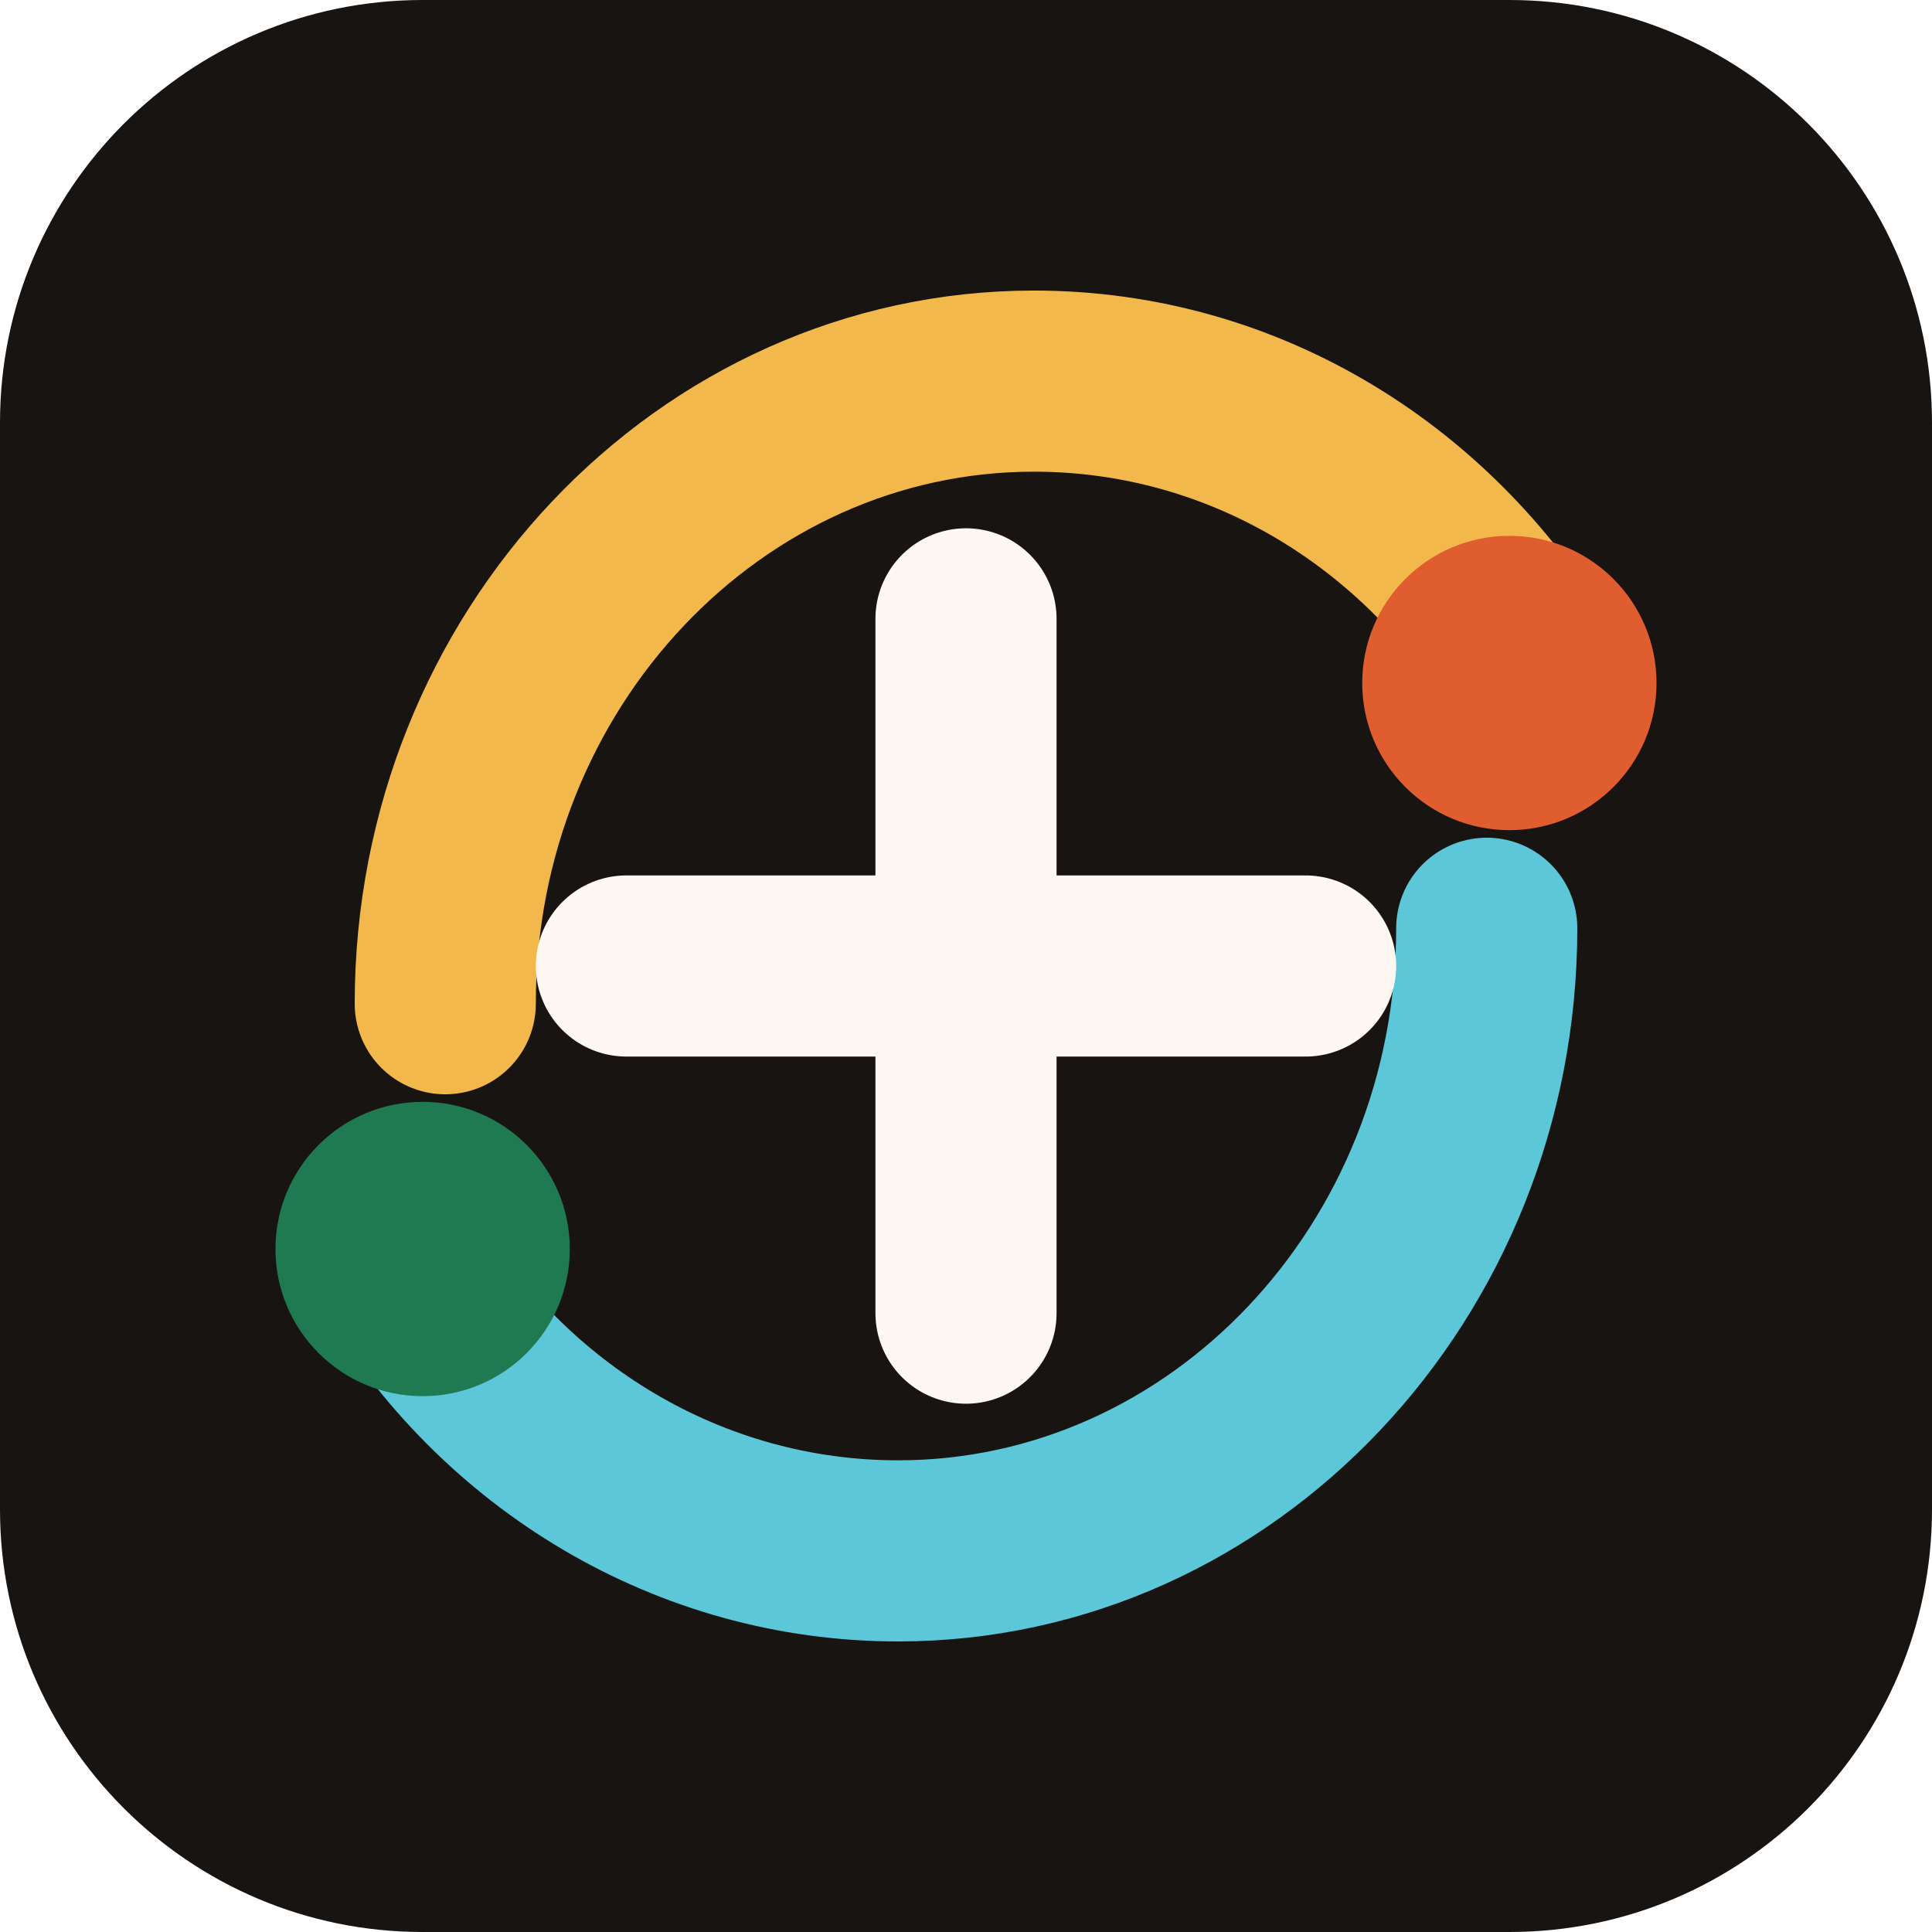
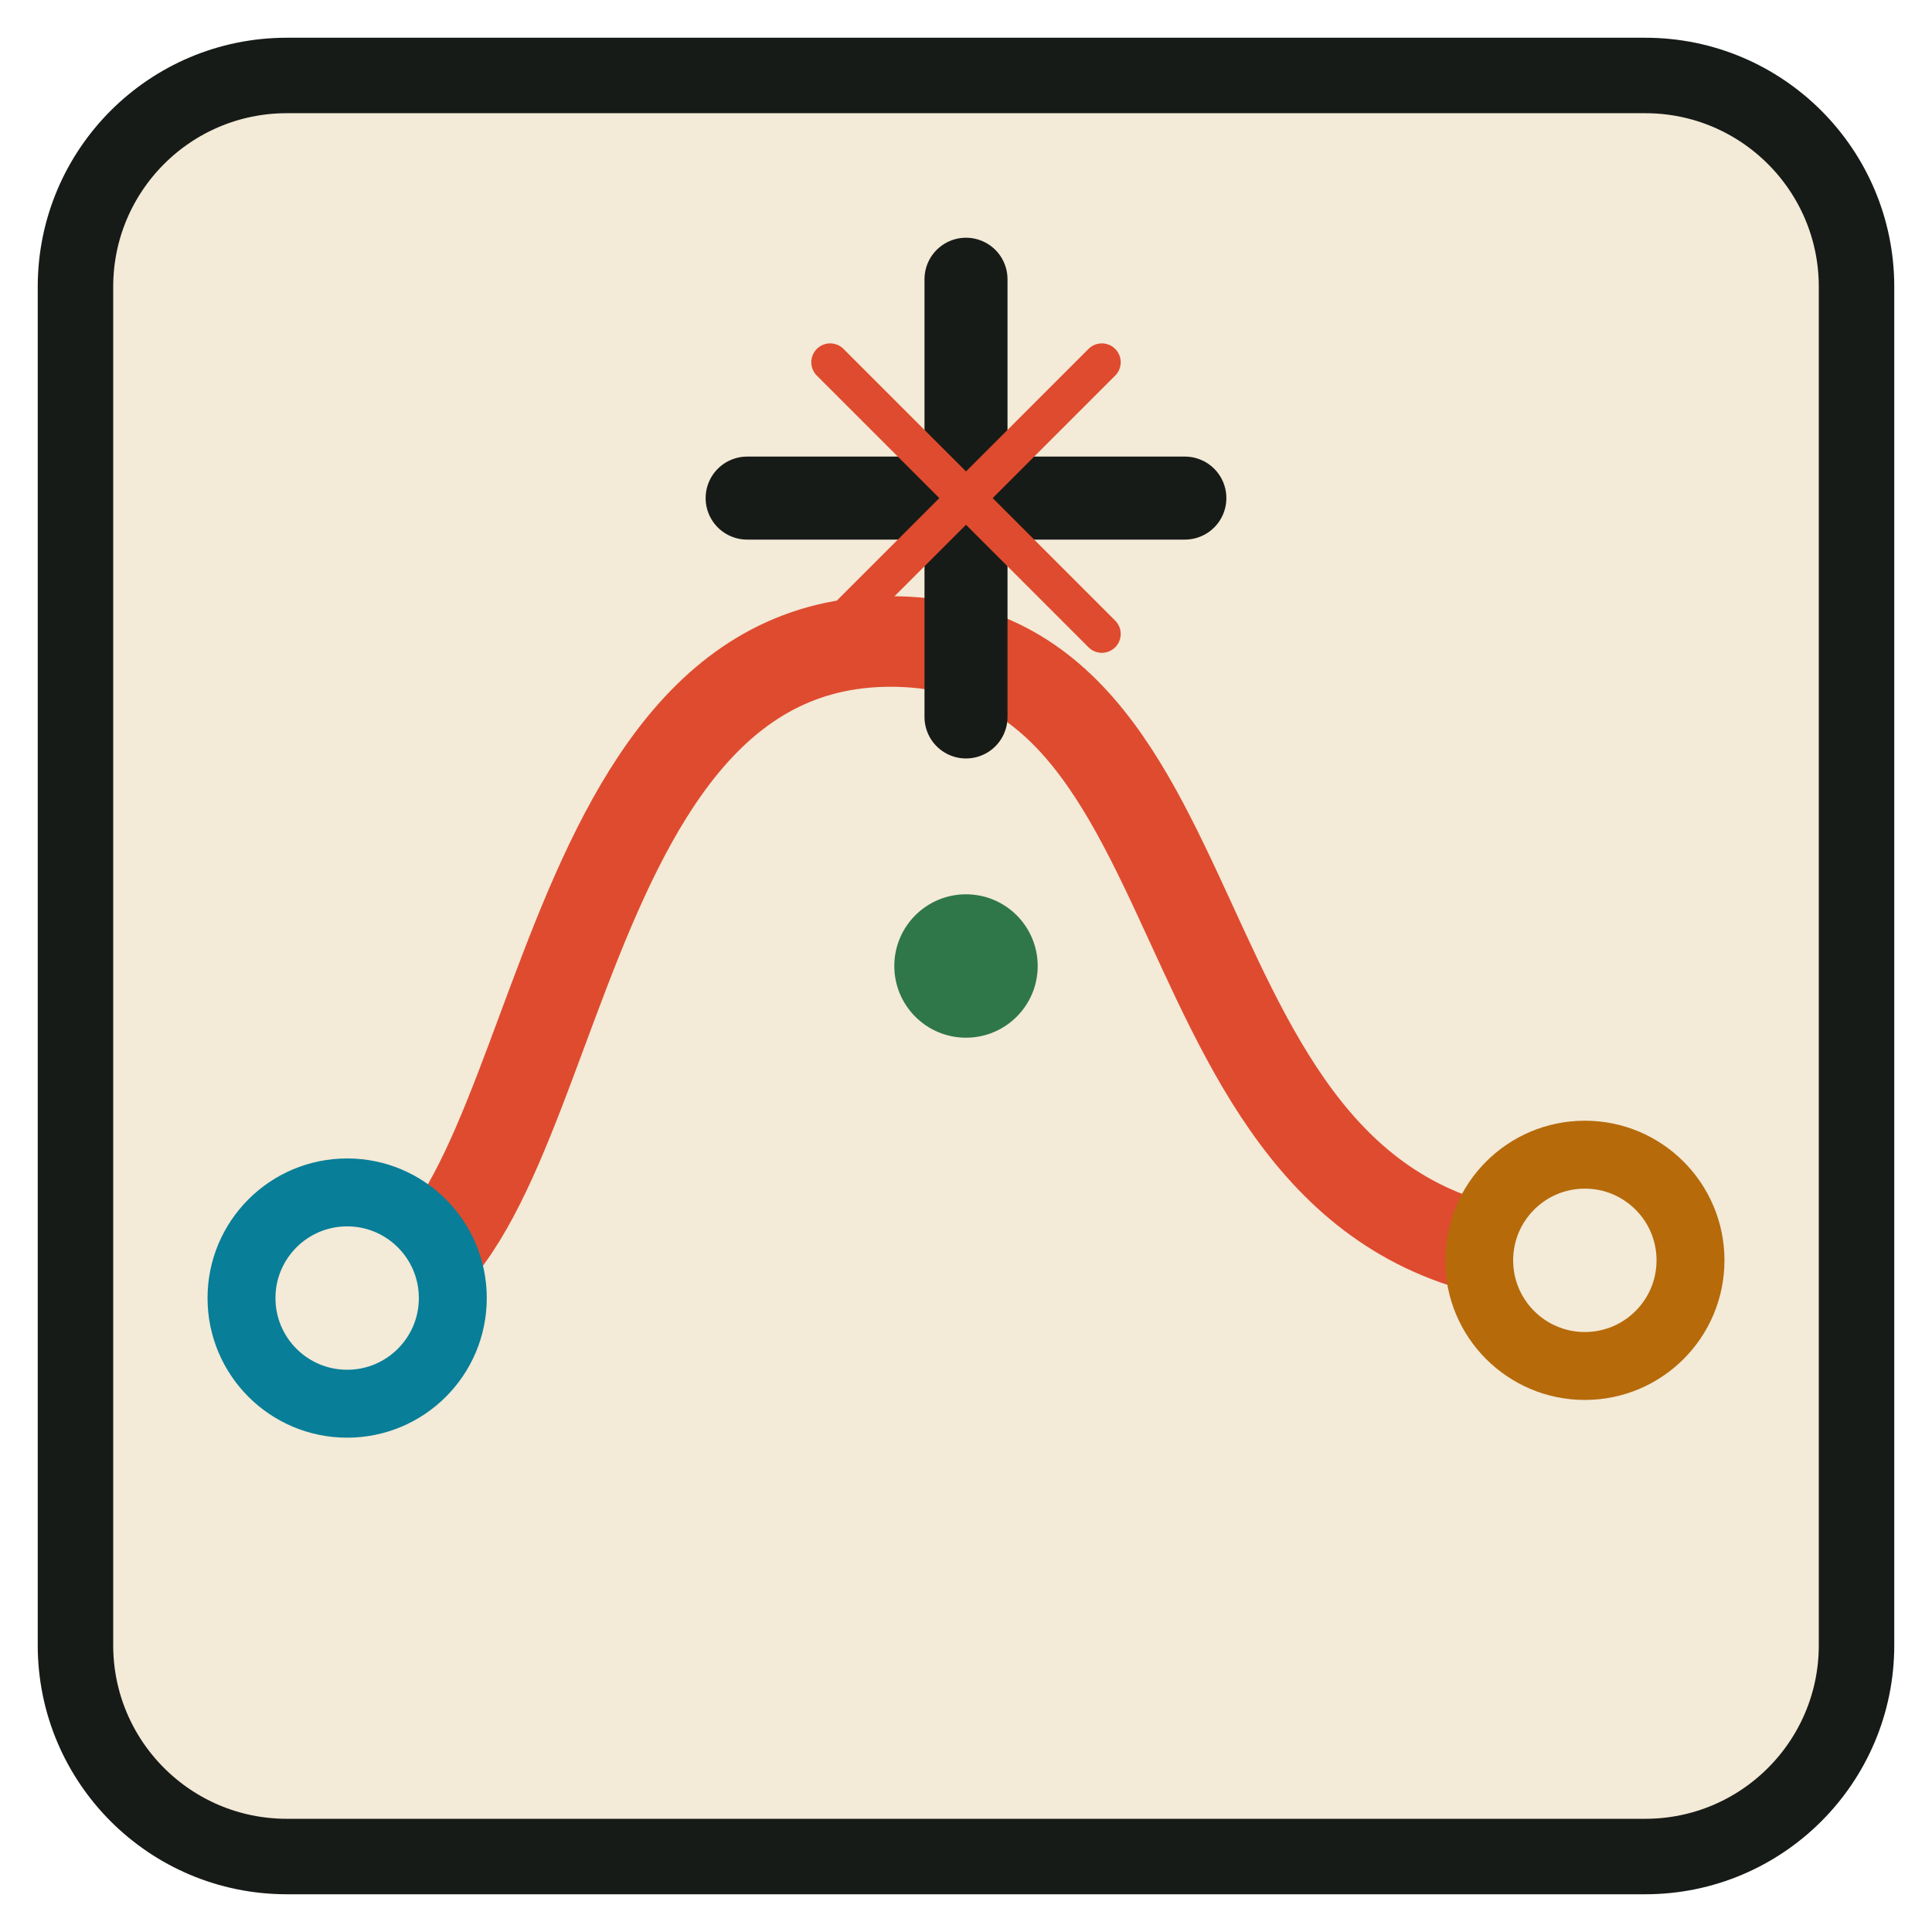
<svg xmlns="http://www.w3.org/2000/svg" viewBox="0 0 512 512" role="img" aria-labelledby="title">
-   <rect width="512" height="512" rx="112" fill="#171412" />
-   <path d="M118 266c0-91 70-165 156-165 56 0 106 31 134 80" fill="none" stroke="#F2B84B" stroke-width="48" stroke-linecap="round" />
-   <path d="M394 246c0 91-70 165-156 165-55 0-105-30-133-78" fill="none" stroke="#5BC7D8" stroke-width="48" stroke-linecap="round" />
-   <path d="M166 256h180" stroke="#FFF8F2" stroke-width="48" stroke-linecap="round" />
-   <path d="M256 164v184" stroke="#FFF8F2" stroke-width="48" stroke-linecap="round" />
-   <circle cx="400" cy="181" r="39" fill="#DF5D2F" />
-   <circle cx="112" cy="331" r="39" fill="#1F7A52" />
+   <rect x="20" y="20" width="472" height="472" rx="56" fill="#F3EAD7" stroke="#171B18" stroke-width="20" />
+   <path d="M92 344C150 344 140 170 236 170S300 334 420 334" fill="none" stroke="#DF4B2F" stroke-width="24" stroke-linecap="round" />
+   <circle cx="92" cy="344" r="28" fill="#F3EAD7" stroke="#087E98" stroke-width="18" />
+   <circle cx="420" cy="334" r="28" fill="#F3EAD7" stroke="#B66A0A" stroke-width="18" />
+   <path d="M256 74v116M198 132h116" stroke="#171B18" stroke-width="22" stroke-linecap="round" />
+   <path d="M220 96l72 72M292 96l-72 72" stroke="#DF4B2F" stroke-width="10" stroke-linecap="round" />
+   <circle cx="256" cy="256" r="19" fill="#2F7748" />
</svg>
